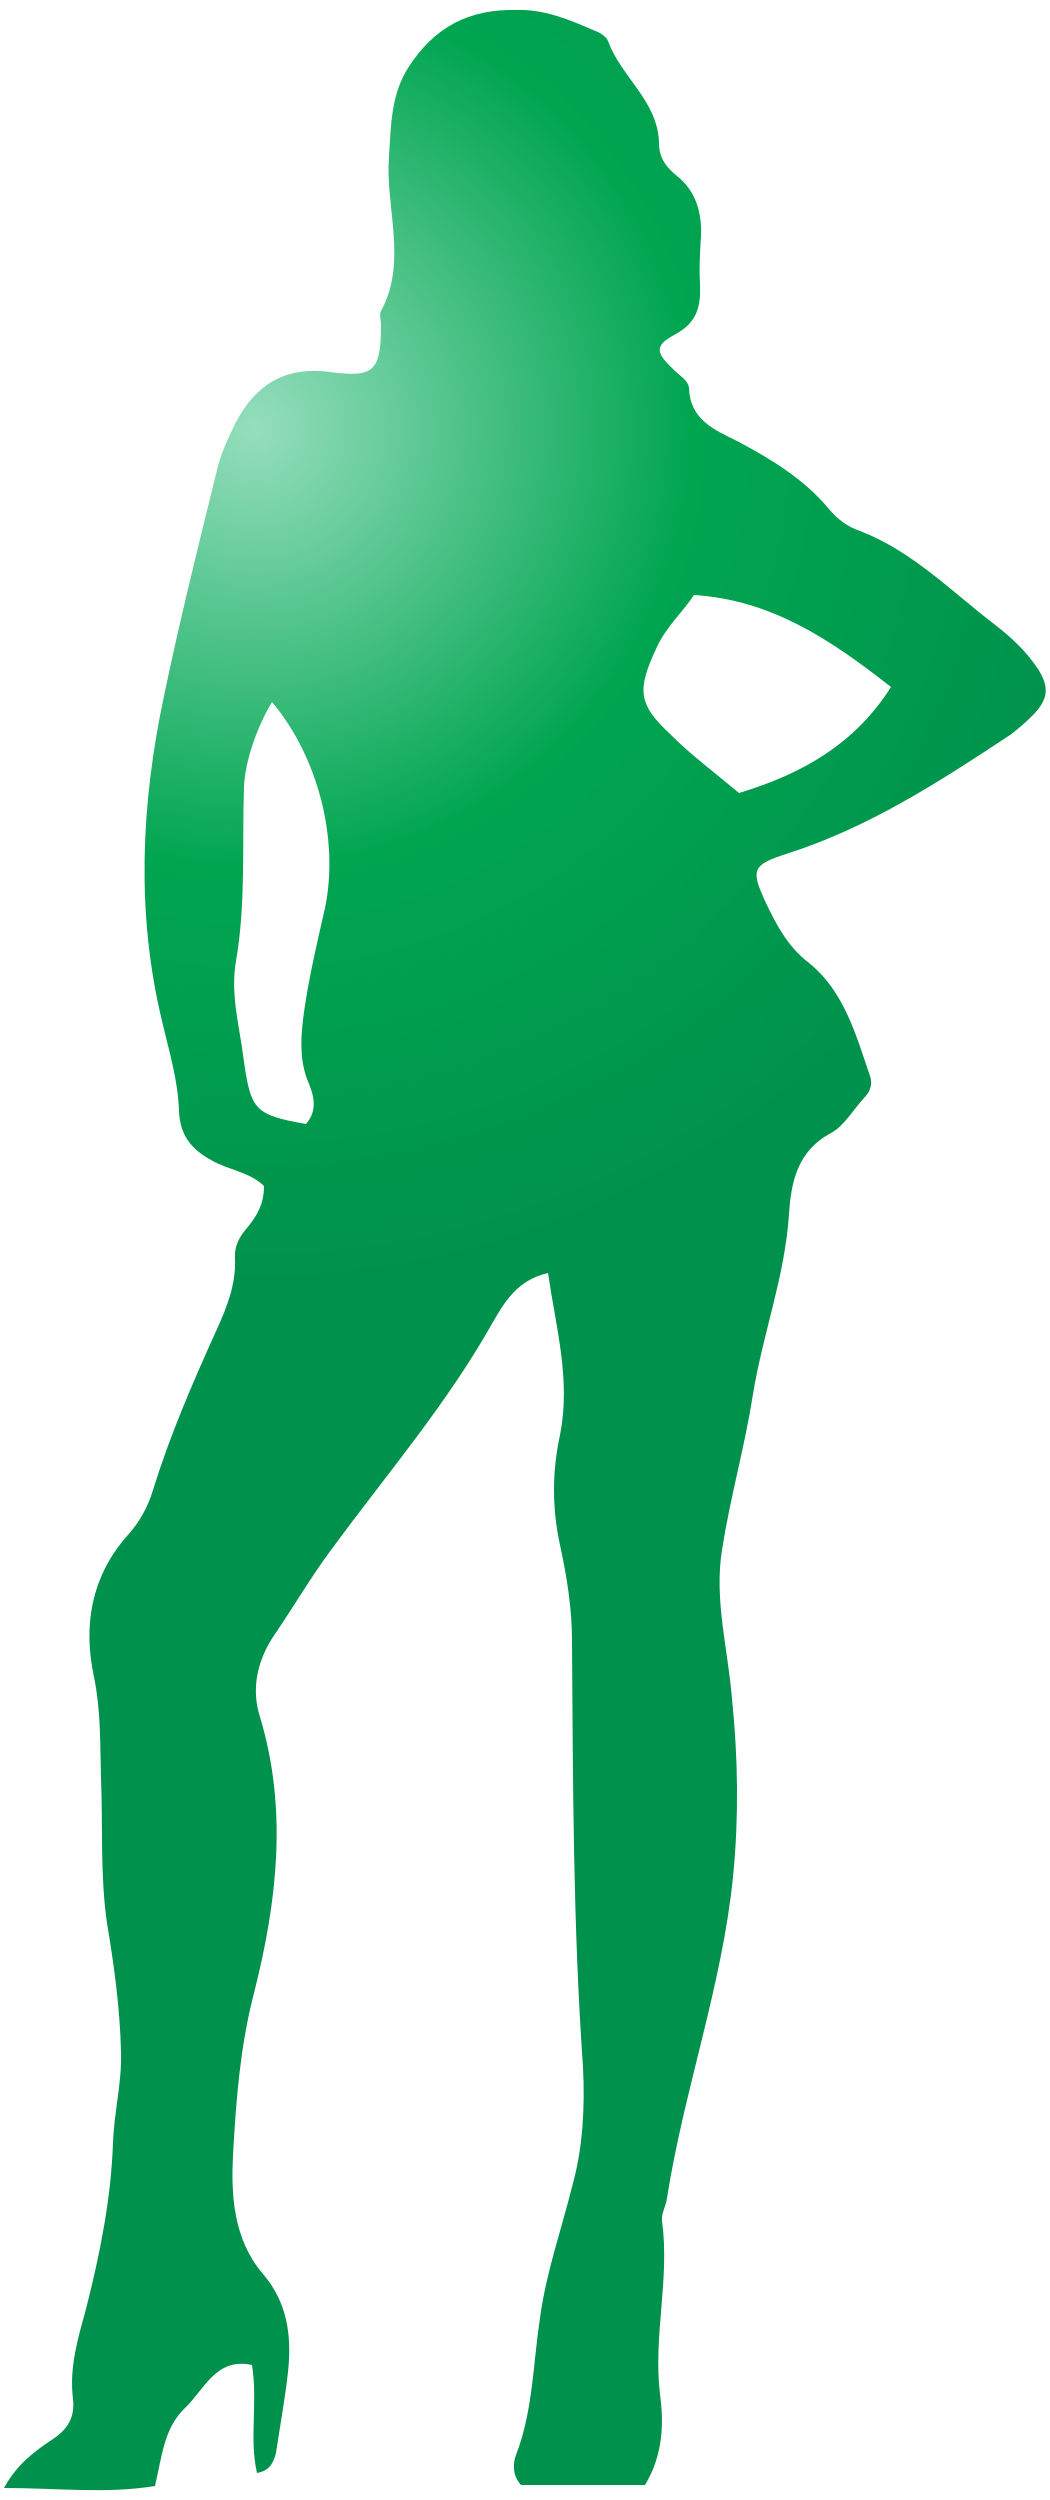
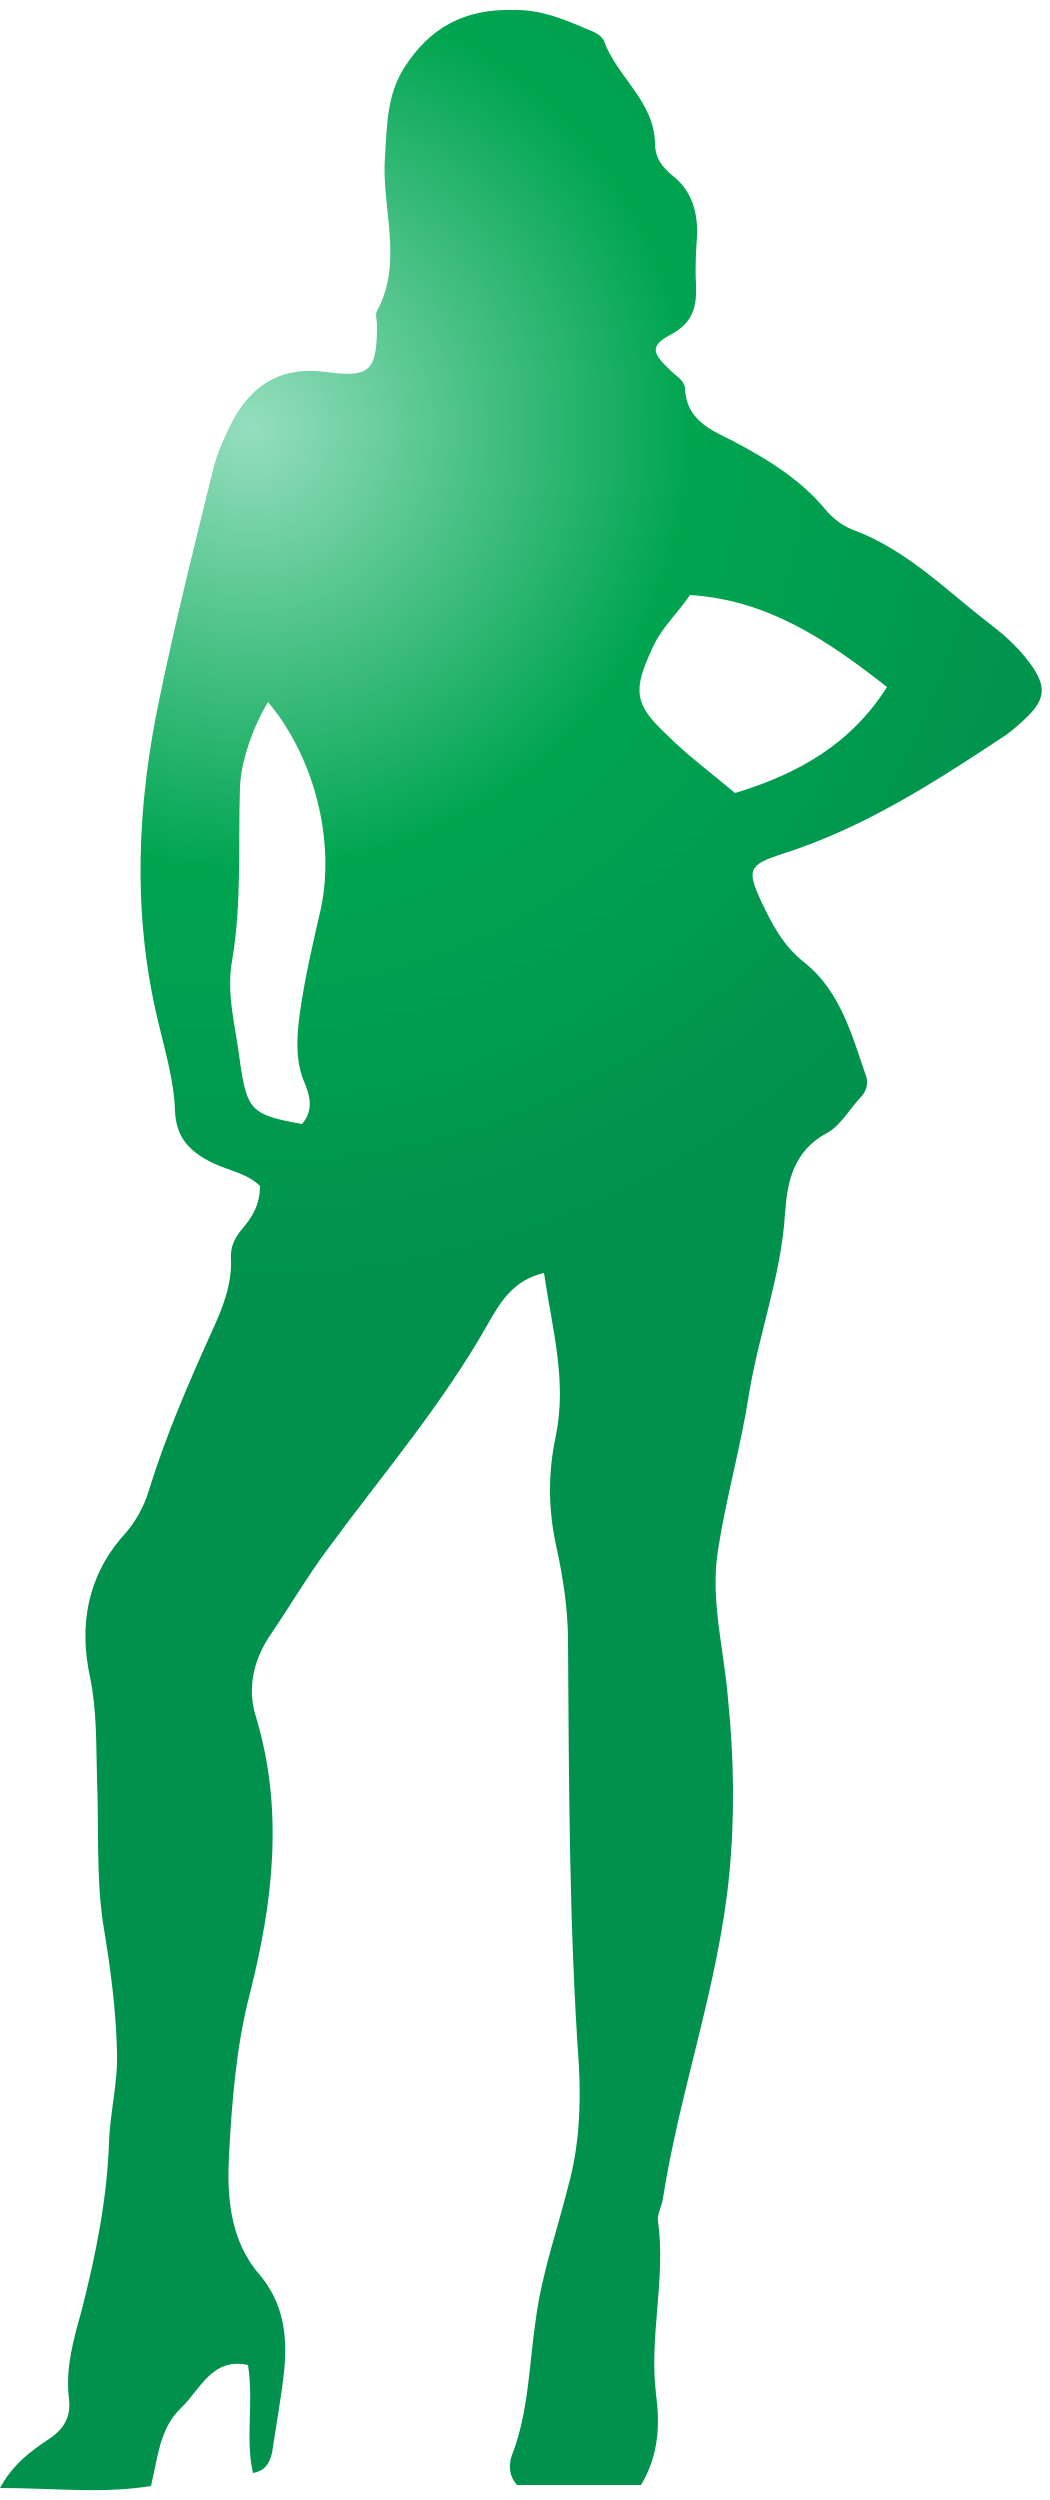
<svg xmlns="http://www.w3.org/2000/svg" version="1.1" id="Layer_1" x="0px" y="0px" viewBox="0 0 105 250" style="enable-background:new 0 0 105 250;" xml:space="preserve">
  <style type="text/css">
	.st0{fill:url(#SVGID_1_);}
</style>
-   <radialGradient id="SVGID_1_" cx="25.414" cy="207.105" r="88.006" gradientTransform="matrix(1 0 0 -1 0 250)" gradientUnits="userSpaceOnUse">
+   <radialGradient id="SVGID_1_" cx="25.014" cy="42.895" r="88.006" gradientUnits="userSpaceOnUse">
    <stop offset="0" style="stop-color:#95DEBD" />
    <stop offset="0.5" style="stop-color:#00A550" />
    <stop offset="1" style="stop-color:#00914C" />
  </radialGradient>
-   <path class="st0" d="M25.7,247.3c-0.8-3.5,0.1-7-0.5-10.8c-3.6-0.8-4.8,2.5-6.7,4.3c-2.1,2-2.3,4.8-3,7.8c-4.9,0.8-9.7,0.2-15.1,0.2  c1.3-2.4,3.1-3.7,4.9-4.9c1.5-1,2.2-2.2,2-4c-0.4-3.1,0.5-6.1,1.3-9c1.4-5.5,2.5-11,2.7-16.6c0.1-3.1,0.9-6,0.8-9.1  c-0.1-4.4-0.7-8.7-1.4-12.9c-0.7-4.8-0.4-9.7-0.6-14.5c-0.1-3.4,0-6.7-0.7-10.1c-1.1-5.1-0.3-10,3.3-14.1c1.2-1.3,2.1-2.9,2.6-4.6  c1.7-5.5,4-10.8,6.4-16.1c1-2.2,1.9-4.5,1.8-7c-0.1-1.2,0.4-2.2,1.2-3.1c0.9-1.1,1.7-2.3,1.7-4.2c-1.4-1.4-3.6-1.6-5.3-2.6  c-2-1.1-3.1-2.5-3.2-4.9c-0.1-3.1-1-6-1.7-9c-2.6-10.8-2.1-21.7,0.2-32.5c1.6-7.7,3.5-15.3,5.4-23c0.4-1.5,1.1-3,1.8-4.4  c2-3.8,5-5.6,9.4-5s5.1-0.1,5.1-4.7c0-0.5-0.2-1.1,0-1.4c2.7-5,0.4-10.3,0.8-15.5c0.2-3.1,0.2-6.1,1.9-8.8c2.6-4.1,6.1-5.9,10.8-5.8  c2.7-0.1,5.2,0.9,7.7,2c0.6,0.2,1.3,0.6,1.5,1.1c1.3,3.6,5,6,5.1,10.2c0,1.5,0.7,2.4,1.8,3.3c1.9,1.5,2.5,3.7,2.4,6  c-0.1,1.6-0.2,3.2-0.1,4.8c0.1,2.3-0.3,3.9-2.6,5.1c-2,1.1-1.8,1.8,0,3.5c0.6,0.6,1.4,1,1.5,1.8c0.1,3.2,2.6,4.2,4.8,5.3  c3.4,1.8,6.7,3.8,9.2,6.8c0.8,1,1.9,1.8,3.1,2.2c5.2,2,9.1,6,13.4,9.3c1.7,1.3,3.2,2.7,4.4,4.5c1.2,1.9,1,3.1-0.6,4.7  c-0.7,0.7-1.4,1.3-2.2,1.9c-7.1,4.7-14.2,9.3-22.4,11.9c-3.4,1.1-3.5,1.6-2.1,4.7c1.1,2.3,2.2,4.5,4.4,6.2c3.5,2.8,4.7,7.2,6.1,11.3  c0.3,0.8,0,1.6-0.6,2.2c-1.1,1.2-2,2.8-3.3,3.5c-3.4,1.8-4,5-4.2,8.1c-0.4,6.2-2.6,11.9-3.6,18c-0.8,5.2-2.3,10.4-3.1,15.6  c-0.8,5,0.6,9.9,1,14.9c0.6,5.9,0.7,11.8,0.1,17.8c-1.1,10.9-4.9,21.3-6.6,32.1c-0.1,0.8-0.6,1.6-0.5,2.3c0.8,5.8-0.9,11.5-0.2,17.3  c0.4,3,0.3,6.1-1.5,9.1c-4.1,0-8.3,0-12.4,0c-0.9-1-0.8-2.2-0.5-3c1.7-4.4,1.7-9.1,2.4-13.7c0.6-4.5,2.1-8.7,3.2-13.1  c1.1-3.9,1.3-8,1.1-12c-1-14.2-1-28.4-1.1-42.6c0-3.2-0.5-6.4-1.2-9.6c-0.8-3.7-0.8-7.3,0-11c1.1-5.5-0.4-10.7-1.2-16.2  c-3.1,0.7-4.4,3-5.5,4.9c-4.6,8.2-10.7,15.3-16.2,22.8c-2,2.7-3.7,5.6-5.6,8.4c-1.8,2.6-2.4,5.5-1.5,8.3c2.8,9.3,1.7,18.5-0.6,27.6  c-1.4,5.4-1.8,10.8-2.1,16.2c-0.2,3.9,0,8.4,3,11.9c2.4,2.8,2.9,6.1,2.5,9.8c-0.3,2.7-0.8,5.4-1.2,8.1  C27.3,246.5,26.8,247.1,25.7,247.3z M73.9,79.3c6.3-1.9,11.6-4.9,15.2-10.6c-6-4.7-11.9-8.7-19.7-9.2c-1.2,1.8-2.9,3.3-3.8,5.4  c-1.9,4.1-1.8,5.5,1.4,8.5C69.1,75.5,71.4,77.2,73.9,79.3z M30.6,112.4c1.3-1.5,0.7-3.1,0.1-4.5c-0.8-2.2-0.6-4.5-0.3-6.7  c0.5-3.5,1.3-6.9,2.1-10.4c1.4-6.7-0.6-15-5.3-20.6c-1.5,2.5-2.7,5.9-2.8,8.5c-0.2,5.8,0.2,11.6-0.8,17.4c-0.6,3.4,0.4,6.7,0.8,10.1  C25.1,111,25.5,111.5,30.6,112.4z" />
+   <path class="st0" d="M25.3,247.3c-0.8-3.5,0.1-7-0.5-10.8c-3.6-0.8-4.8,2.5-6.7,4.3c-2.1,2-2.3,4.8-3,7.8c-4.9,0.8-9.7,0.2-15.1,0.2  c1.3-2.4,3.1-3.7,4.9-4.9c1.5-1,2.2-2.2,2-4c-0.4-3.1,0.5-6.1,1.3-9c1.4-5.5,2.5-11,2.7-16.6c0.1-3.1,0.9-6,0.8-9.1  c-0.1-4.4-0.7-8.7-1.4-12.9c-0.7-4.8-0.4-9.7-0.6-14.5c-0.1-3.4,0-6.7-0.7-10.1c-1.1-5.1-0.3-10,3.3-14.1c1.2-1.3,2.1-2.9,2.6-4.6  c1.7-5.5,4-10.8,6.4-16.1c1-2.2,1.9-4.5,1.8-7c-0.1-1.2,0.4-2.2,1.2-3.1c0.9-1.1,1.7-2.3,1.7-4.2c-1.4-1.4-3.6-1.6-5.3-2.6  c-2-1.1-3.1-2.5-3.2-4.9c-0.1-3.1-1-6-1.7-9c-2.6-10.8-2.1-21.7,0.2-32.5c1.6-7.7,3.5-15.3,5.4-23c0.4-1.5,1.1-3,1.8-4.4  c2-3.8,5-5.6,9.4-5c4.4,0.6,5.1-0.1,5.1-4.7c0-0.5-0.2-1.1,0-1.4c2.7-5,0.4-10.3,0.8-15.5c0.2-3.1,0.2-6.1,1.9-8.8  C43,2.7,46.5,0.9,51.2,1c2.7-0.1,5.2,0.9,7.7,2c0.6,0.2,1.3,0.6,1.5,1.1c1.3,3.6,5,6,5.1,10.2c0,1.5,0.7,2.4,1.8,3.3  c1.9,1.5,2.5,3.7,2.4,6c-0.1,1.6-0.2,3.2-0.1,4.8c0.1,2.3-0.3,3.9-2.6,5.1c-2,1.1-1.8,1.8,0,3.5c0.6,0.6,1.4,1,1.5,1.8  c0.1,3.2,2.6,4.2,4.8,5.3c3.4,1.8,6.7,3.8,9.2,6.8c0.8,1,1.9,1.8,3.1,2.2c5.2,2,9.1,6,13.4,9.3c1.7,1.3,3.2,2.7,4.4,4.5  c1.2,1.9,1,3.1-0.6,4.7c-0.7,0.7-1.4,1.3-2.2,1.9c-7.1,4.7-14.2,9.3-22.4,11.9c-3.4,1.1-3.5,1.6-2.1,4.7c1.1,2.3,2.2,4.5,4.4,6.2  c3.5,2.8,4.7,7.2,6.1,11.3c0.3,0.8,0,1.6-0.6,2.2c-1.1,1.2-2,2.8-3.3,3.5c-3.4,1.8-4,5-4.2,8.1c-0.4,6.2-2.6,11.9-3.6,18  c-0.8,5.2-2.3,10.4-3.1,15.6c-0.8,5,0.6,9.9,1,14.9c0.6,5.9,0.7,11.8,0.1,17.8c-1.1,10.9-4.9,21.3-6.6,32.1  c-0.1,0.8-0.6,1.6-0.5,2.3c0.8,5.8-0.9,11.5-0.2,17.3c0.4,3,0.3,6.1-1.5,9.1c-4.1,0-8.3,0-12.4,0c-0.9-1-0.8-2.2-0.5-3  c1.7-4.4,1.7-9.1,2.4-13.7c0.6-4.5,2.1-8.7,3.2-13.1c1.1-3.9,1.3-8,1.1-12c-1-14.2-1-28.4-1.1-42.6c0-3.2-0.5-6.4-1.2-9.6  c-0.8-3.7-0.8-7.3,0-11c1.1-5.5-0.4-10.7-1.2-16.2c-3.1,0.7-4.4,3-5.5,4.9c-4.6,8.2-10.7,15.3-16.2,22.8c-2,2.7-3.7,5.6-5.6,8.4  c-1.8,2.6-2.4,5.5-1.5,8.3c2.8,9.3,1.7,18.5-0.6,27.6c-1.4,5.4-1.8,10.8-2.1,16.2c-0.2,3.9,0,8.4,3,11.9c2.4,2.8,2.9,6.1,2.5,9.8  c-0.3,2.7-0.8,5.4-1.2,8.1C26.9,246.5,26.4,247.1,25.3,247.3z M73.5,79.3c6.3-1.9,11.6-4.9,15.2-10.6C82.7,64,76.8,60,69,59.5  c-1.2,1.8-2.9,3.3-3.8,5.4c-1.9,4.1-1.8,5.5,1.4,8.5C68.7,75.5,71,77.2,73.5,79.3z M30.2,112.4c1.3-1.5,0.7-3.1,0.1-4.5  c-0.8-2.2-0.6-4.5-0.3-6.7c0.5-3.5,1.3-6.9,2.1-10.4c1.4-6.7-0.6-15-5.3-20.6c-1.5,2.5-2.7,5.9-2.8,8.5c-0.2,5.8,0.2,11.6-0.8,17.4  c-0.6,3.4,0.4,6.7,0.8,10.1C24.7,111,25.1,111.5,30.2,112.4z" />
</svg>
